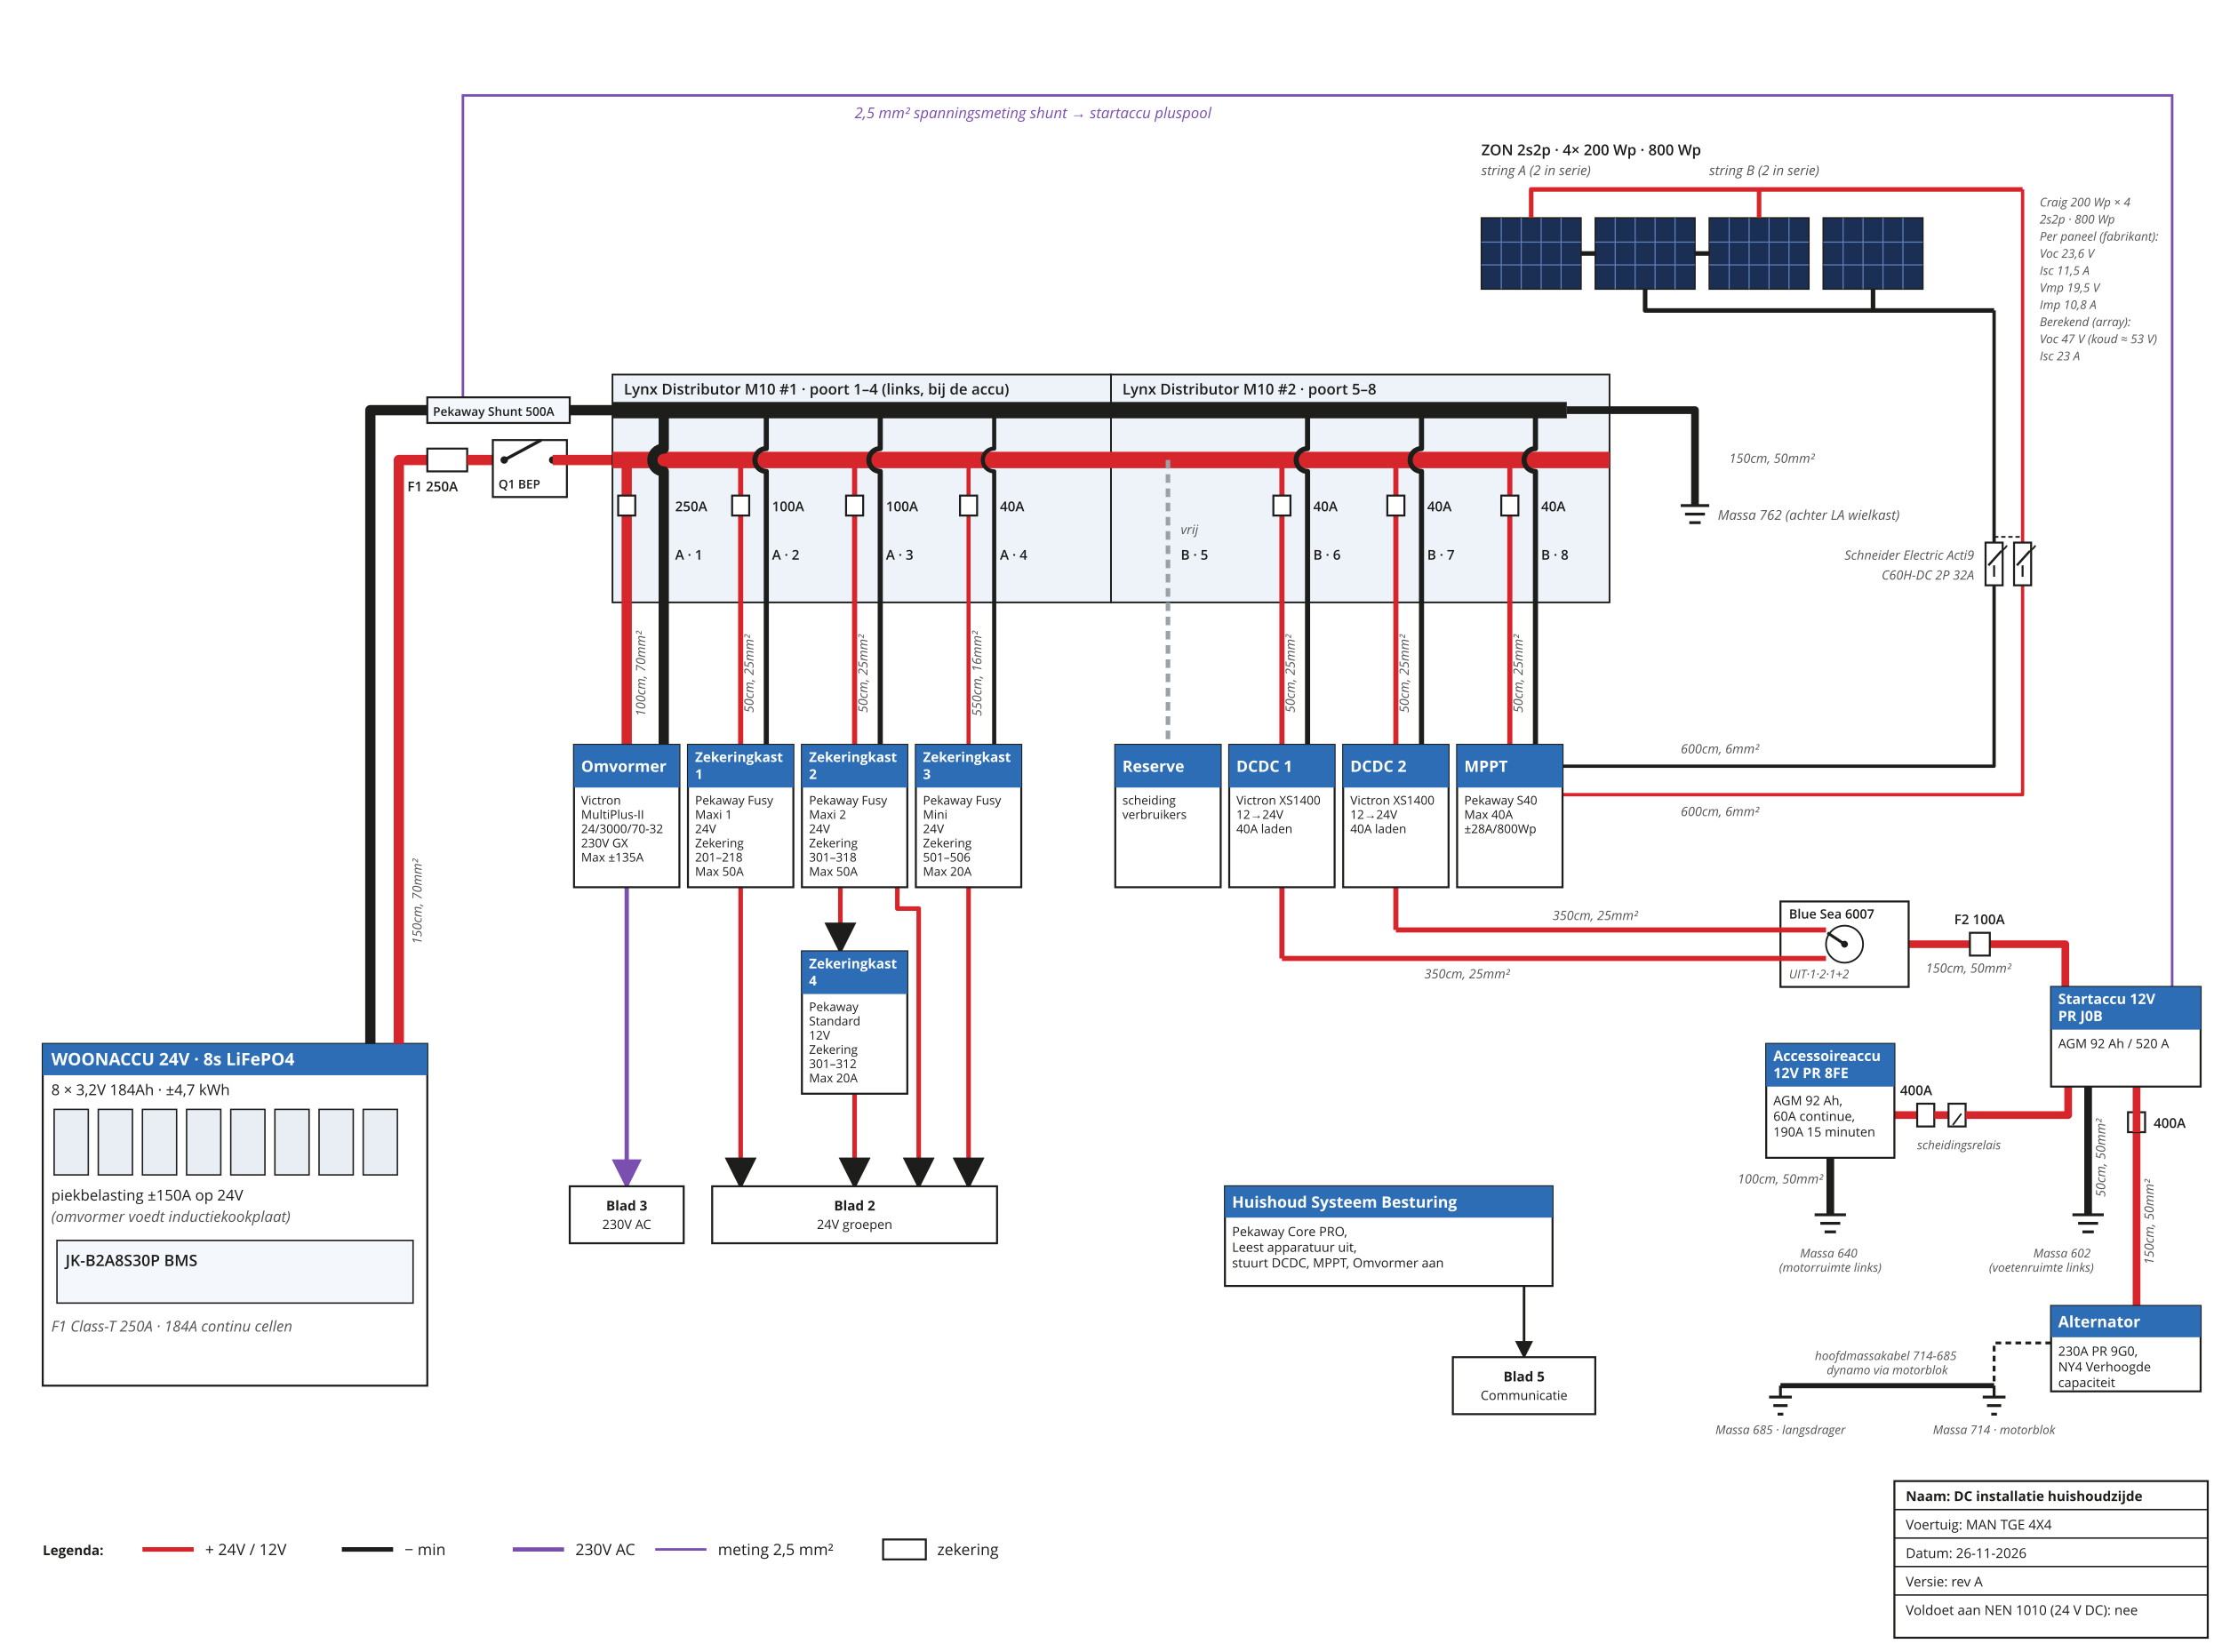
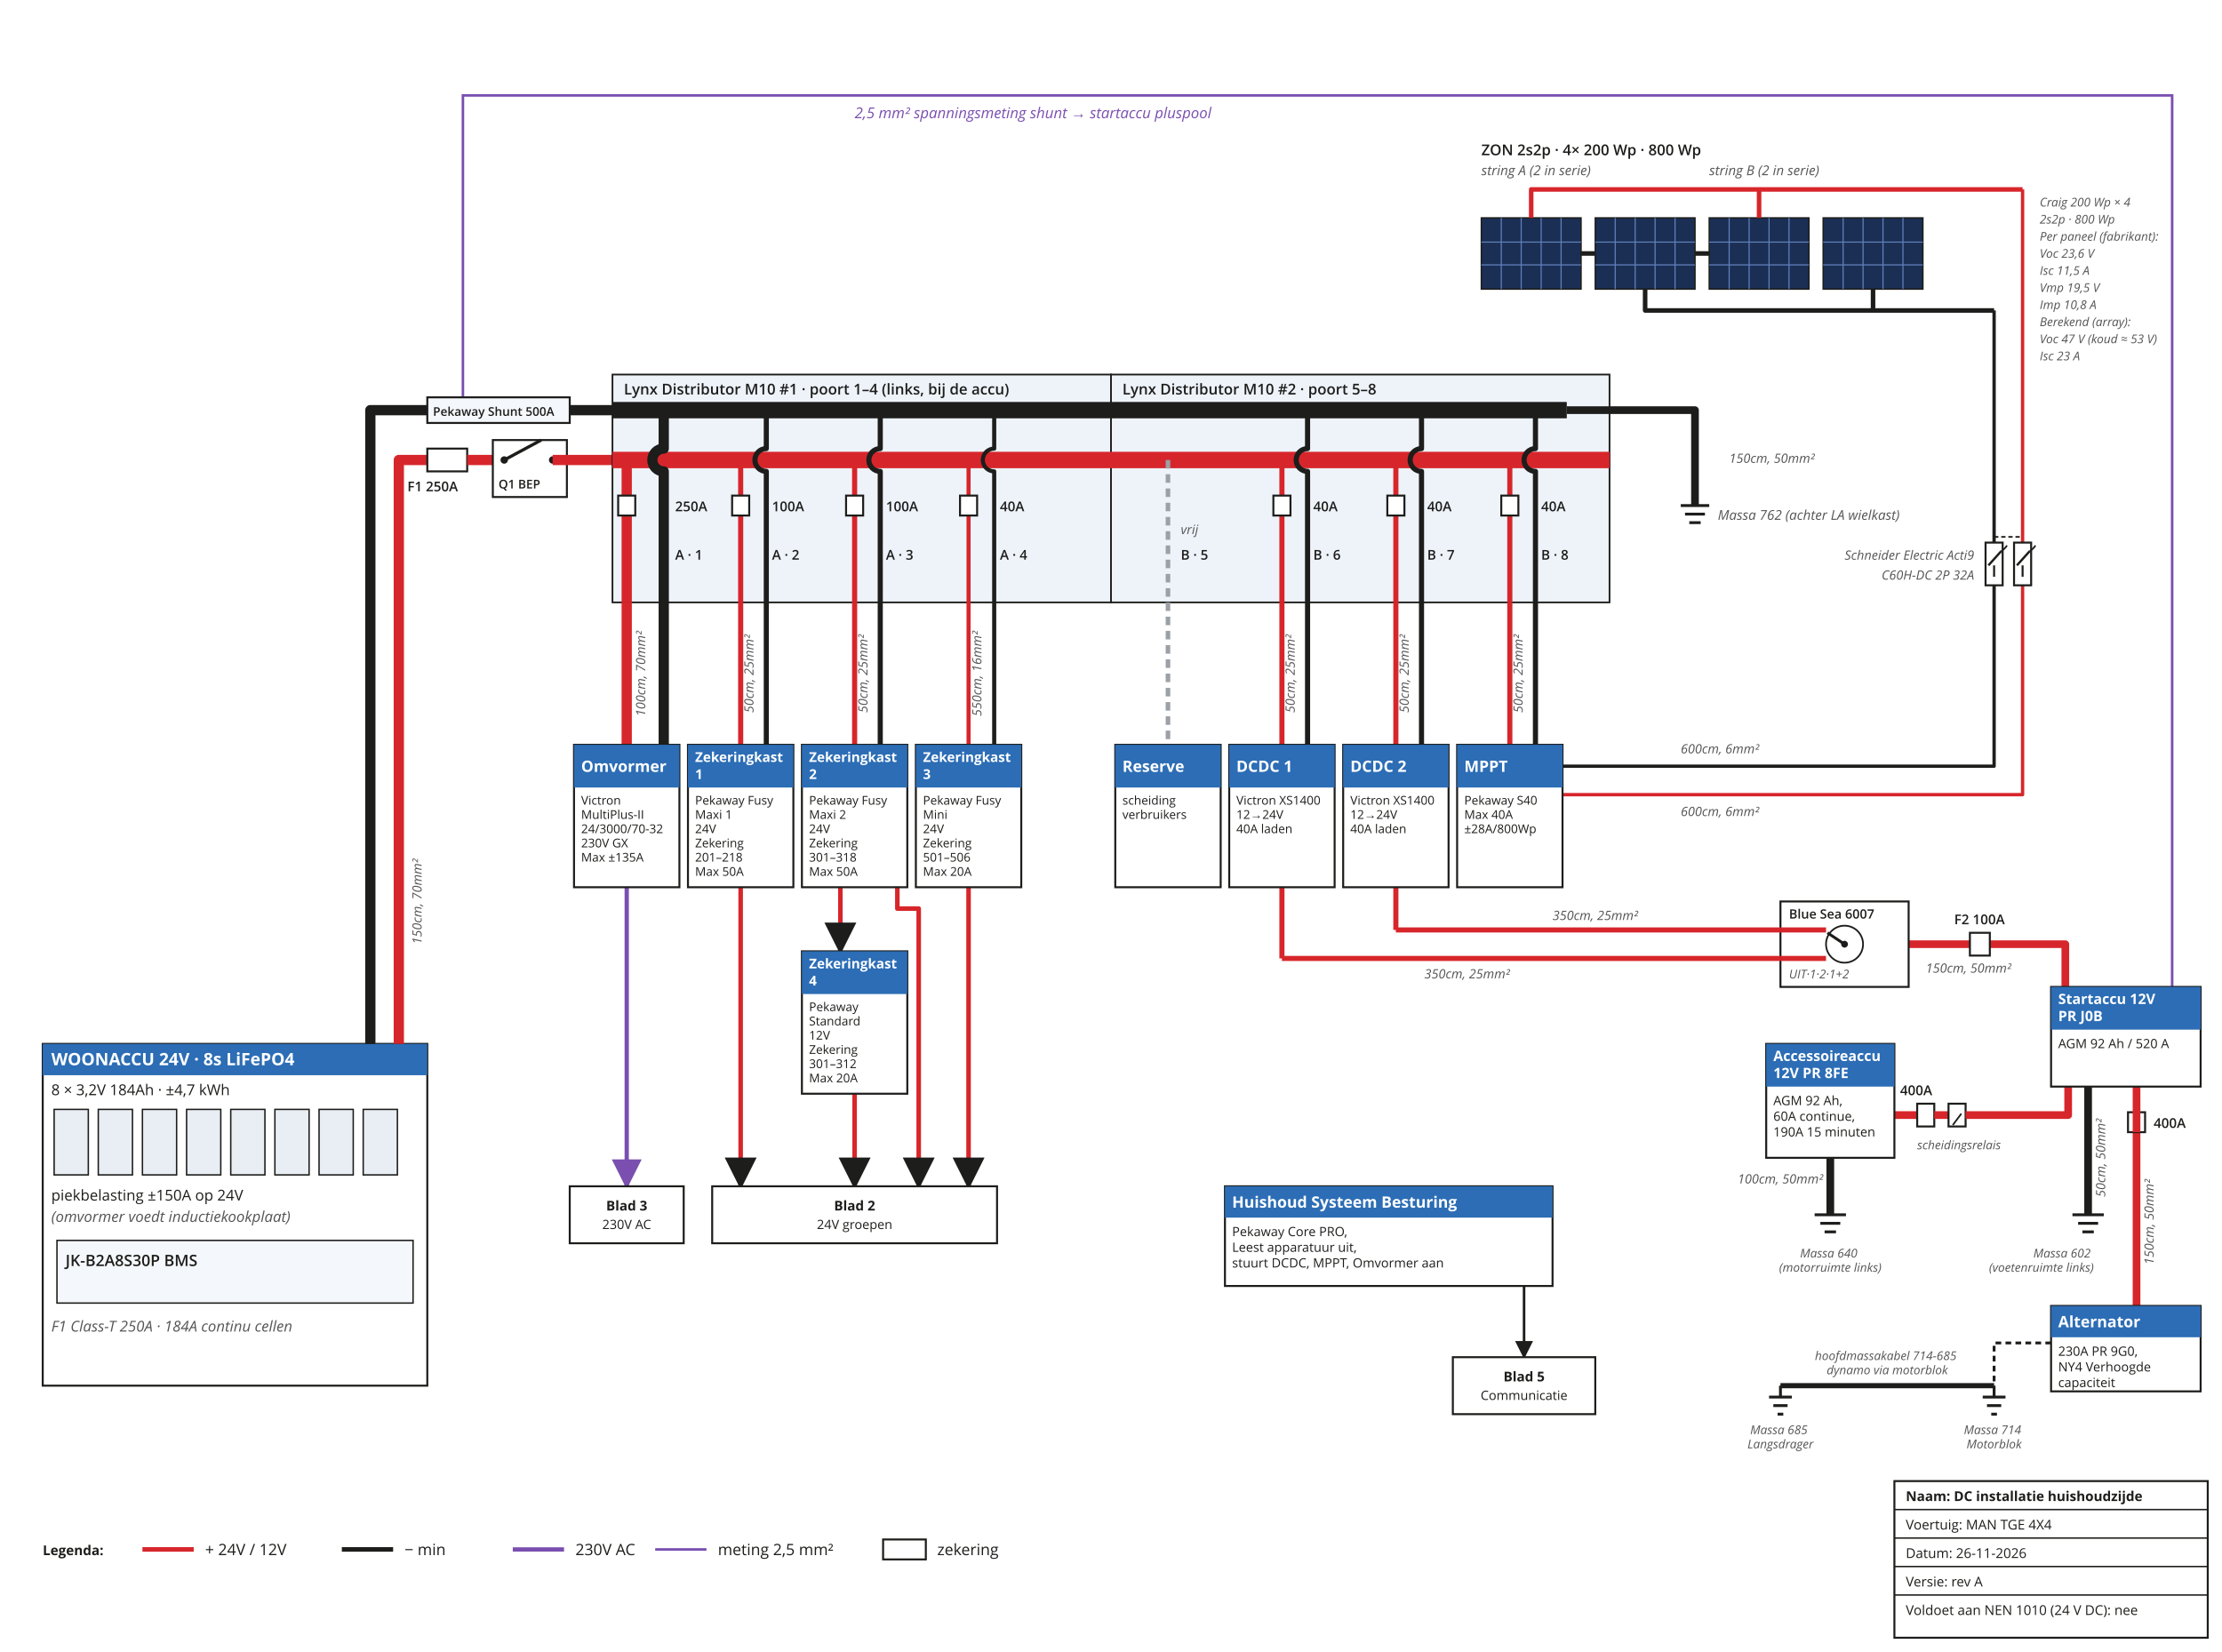
<svg xmlns="http://www.w3.org/2000/svg" viewBox="0 0 1560 1160" role="img" aria-label="Blad 1 energie en laden: woonaccu links onder, Lynx A en B midden met poorten 1 tot 8, zon 2s2p rechtsboven, 12V voertuigdelen rechts.">
  <rect width="100%" height="100%" fill="#fff" />
  <defs>
    <style>.p{stroke:#d7262b;stroke-width:3.2;fill:none;stroke-linejoin:round}
.n{stroke:#1d1d1b;stroke-width:3.2;fill:none;stroke-linejoin:round}
.ac{stroke:#7a4fb0;stroke-width:3;fill:none}
.box{fill:#fff;stroke:#1d1d1b;stroke-width:1.4}
.hd{fill:#2c6db5}
.ht{fill:#fff;font:700 12px 'Open Sans',Arial,sans-serif}
.bt{fill:#1d1d1b;font:400 11px 'Open Sans',Arial,sans-serif}
.lb{fill:#1d1d1b;font:600 11px 'Open Sans',Arial,sans-serif}
.cb{fill:#555;font:italic 400 10.5px 'Open Sans',Arial,sans-serif}
.fz{fill:#fff;stroke:#1d1d1b;stroke-width:1.4}
.fr{fill:#eef3fa;stroke:#1d1d1b;stroke-width:1.2}
.pv{fill:#1b2f55;stroke:#1d1d1b}
</style>
    <marker id="ar" viewBox="0 0 10 10" refX="9" refY="5" markerWidth="7" markerHeight="7" orient="auto-start-reverse">
      <path d="M0 0L10 5L0 10z" fill="#1d1d1b" />
    </marker>
    <marker id="arp" viewBox="0 0 10 10" refX="9" refY="5" markerWidth="7" markerHeight="7" orient="auto-start-reverse">
      <path d="M0 0L10 5L0 10z" fill="#7a4fb0" />
    </marker>
    <g id="pvp">
      <rect width="70" height="50" class="pv" />
      <path d="M0 17H70M0 33H70M14 0V50M28 0V50M42 0V50M56 0V50" stroke="#5f7fb8" stroke-width=".8" />
    </g>
  </defs>
  <g transform="translate(0,93)">
    <use href="#pvp" x="1040" y="60" />
    <use href="#pvp" x="1120" y="60" />
    <use href="#pvp" x="1200" y="60" />
    <use href="#pvp" x="1280" y="60" />
    <path d="M1110 85H1120" class="n" />
    <path d="M1190 85H1200" class="n" />
    <path d="M1075 60V40H1420" class="p" />
    <path d="M1155 110V125H1400" class="n" />
    <path d="M1235 60V40" class="p" />
    <path d="M1315 110V125" class="n" />
    <text x="1432" y="52" class="cb" style="font-size:8.5px">Craig 200 Wp × 4</text>
    <text x="1432" y="64" class="cb" style="font-size:8.5px">2s2p · 800 Wp</text>
    <text x="1432" y="76" class="cb" style="font-size:8.5px">Per paneel (fabrikant):</text>
    <text x="1432" y="88" class="cb" style="font-size:8.5px">Voc 23,6 V</text>
    <text x="1432" y="100" class="cb" style="font-size:8.5px">Isc 11,5 A</text>
    <text x="1432" y="112" class="cb" style="font-size:8.5px">Vmp 19,5 V</text>
    <text x="1432" y="124" class="cb" style="font-size:8.5px">Imp 10,8 A</text>
    <text x="1432" y="136" class="cb" style="font-size:8.5px">Berekend (array):</text>
    <text x="1432" y="148" class="cb" style="font-size:8.5px">Voc 47 V (koud ≈ 53 V)</text>
    <text x="1432" y="160" class="cb" style="font-size:8.5px">Isc 23 A</text>
    <text x="1040" y="30" class="cb" style="font-size:9.5px">string A (2 in serie)</text>
    <text x="1200" y="30" class="cb" style="font-size:9.5px">string B (2 in serie)</text>
    <text x="1040" y="16" class="lb" style="font-size:10.5px">ZON 2s2p · 4× 200 Wp · 800 Wp</text>
    <path d="M1420 40V465H1097" class="p" style="stroke-width:2.34" />
    <text x="1180" y="480" class="cb" style="font-size:9px">600cm, 6mm²</text>
    <path d="M1400 125V445H1097" class="n" style="stroke-width:2.34" />
    <text x="1180" y="436" class="cb" style="font-size:9px">600cm, 6mm²</text>
    <path d="M1400 284H1420" stroke="#1d1d1b" stroke-width="1.2" stroke-dasharray="3 2" />
    <rect x="1394" y="288" width="12" height="30" fill="#fff" stroke="#1d1d1b" stroke-width="1.4" />
    <path d="M1400 312V304" stroke="#1d1d1b" stroke-width="1.4" />
    <path d="M1396 304L1405 294" stroke="#1d1d1b" stroke-width="1.6" />
    <path d="M1405 294Q1408 292 1409 290" stroke="#1d1d1b" stroke-width="1.2" fill="none" />
    <rect x="1414" y="288" width="12" height="30" fill="#fff" stroke="#1d1d1b" stroke-width="1.4" />
    <path d="M1420 312V304" stroke="#1d1d1b" stroke-width="1.4" />
    <path d="M1416 304L1425 294" stroke="#1d1d1b" stroke-width="1.6" />
    <path d="M1425 294Q1428 292 1429 290" stroke="#1d1d1b" stroke-width="1.2" fill="none" />
    <path d="M1070 810V860" stroke="#1d1d1b" stroke-width="1.8" marker-end="url(#ar)" />
    <rect x="1020" y="860" width="100" height="40" class="box" />
    <text x="1070" y="877" text-anchor="middle" class="ht" style="font-size:9.5px;fill:#1d1d1b">Blad 5</text>
    <text x="1070" y="890" text-anchor="middle" class="bt" style="font-size:9px">Communicatie</text>
    <text x="1386" y="300" class="cb" style="font-size:9px" text-anchor="end">Schneider Electric Acti9</text>
    <text x="1386" y="314" class="cb" style="font-size:9px" text-anchor="end">C60H-DC 2P 32A</text>
    <path d="M325 187V-26H1525V600" stroke="#7a4fb0" stroke-width="1.8" fill="none" />
    <text x="600" y="-10" class="cb" style="fill:#7a4fb0">2,5 mm² spanningsmeting shunt → startaccu pluspool</text>
    <rect x="30" y="640" width="270" height="240" class="box" />
    <rect x="30" y="640" width="270" height="22" class="hd" />
    <text x="36" y="655" class="ht">WOONACCU 24V · 8s LiFePO4</text>
    <text x="36" y="676" class="bt" style="font-size:10.5px">8 × 3,2V 184Ah · ±4,7 kWh</text>
    <rect x="38" y="686" width="24" height="46" fill="#e9eef5" stroke="#1d1d1b" />
    <rect x="69" y="686" width="24" height="46" fill="#e9eef5" stroke="#1d1d1b" />
    <rect x="100" y="686" width="24" height="46" fill="#e9eef5" stroke="#1d1d1b" />
    <rect x="131" y="686" width="24" height="46" fill="#e9eef5" stroke="#1d1d1b" />
    <rect x="162" y="686" width="24" height="46" fill="#e9eef5" stroke="#1d1d1b" />
    <rect x="193" y="686" width="24" height="46" fill="#e9eef5" stroke="#1d1d1b" />
    <rect x="224" y="686" width="24" height="46" fill="#e9eef5" stroke="#1d1d1b" />
    <rect x="255" y="686" width="24" height="46" fill="#e9eef5" stroke="#1d1d1b" />
    <text x="36" y="750" class="bt" style="font-size:10.5px">piekbelasting ±150A op 24V</text>
    <text x="36" y="765" class="cb">(omvormer voedt inductiekookplaat)</text>
    <rect x="40" y="778" width="250" height="44" fill="#f4f7fb" stroke="#1d1d1b" />
    <text x="46" y="796" class="lb">JK-B2A8S30P BMS</text>
    <text x="36" y="842" class="cb">F1 Class-T 250A · 184A continu cellen</text>
    <path d="M260 640V195H300" class="n" style="stroke-width:7.2" />
    <path d="M280 640V230H300" class="p" style="stroke-width:7.2" />
    <text transform="translate(296,540) rotate(-90)" text-anchor="middle" class="cb" style="font-size:9px">150cm, 70mm²</text>
    <path d="M400 195H430" class="n" style="stroke-width:7.2" />
    <rect x="300" y="186" width="100" height="18" class="box" style="fill:#f4f7fb" />
    <text x="304" y="199" class="lb" style="font-size:8.5px">Pekaway Shunt 500A</text>
    <rect x="300" y="222" width="28" height="16" class="fz" />
    <text x="286" y="252" class="lb" style="font-size:9.5px">F1 250A</text>
    <path d="M328 230H346" class="p" style="stroke-width:7.2" />
    <rect x="346" y="216" width="52" height="40" fill="none" stroke="#1d1d1b" stroke-width="1.4" />
    <circle cx="354" cy="230" r="2.6" fill="#1d1d1b" />
    <circle cx="388" cy="230" r="2.6" fill="#1d1d1b" />
    <path d="M354 230L380 216" stroke="#1d1d1b" stroke-width="2.2" />
    <path d="M388 230H430" class="p" style="stroke-width:7.2" />
    <text x="350" y="250" class="lb" style="font-size:8.5px">Q1 BEP</text>
    <rect x="430" y="170" width="350" height="160" class="fr" />
    <text x="438" y="184" class="lb" style="font-size:10.5px">Lynx Distributor M10 #1 · poort 1–4 (links, bij de accu)</text>
    <rect x="780" y="170" width="350" height="160" class="fr" />
    <text x="788" y="184" class="lb" style="font-size:10.5px">Lynx Distributor M10 #2 · poort 5–8</text>
    <path d="M430 195H1100" class="n" style="stroke-width:11.5" />
    <path d="M430 230H1130" class="p" style="stroke-width:11.5" />
    <path d="M1100 195H1190V262" class="n" style="stroke-width:5.4" />
    <text x="1214" y="232" class="cb" style="font-size:9px">150cm, 50mm²</text>
    <path d="M1180 262H1200M1183 268H1197M1186 274H1194" stroke="#1d1d1b" stroke-width="2" />
    <text x="1206" y="272" class="cb" style="font-size:9.5px">Massa 762 (achter LA wielkast)</text>
    <path d="M466 430V238a8 8 0 0 1 0-16V195" class="n" style="stroke-width:7.2" />
    <path d="M538 430V238a8 8 0 0 1 0-16V195" class="n" style="stroke-width:3.6" />
    <path d="M618 430V238a8 8 0 0 1 0-16V195" class="n" style="stroke-width:3.6" />
    <path d="M698 430V238a8 8 0 0 1 0-16V195" class="n" style="stroke-width:2.88" />
    <path d="M918 430V238a8 8 0 0 1 0-16V195" class="n" style="stroke-width:3.6" />
    <path d="M998 430V238a8 8 0 0 1 0-16V195" class="n" style="stroke-width:3.6" />
    <path d="M1078 430V238a8 8 0 0 1 0-16V195" class="n" style="stroke-width:3.6" />
    <path d="M440 230V330" class="p" style="stroke-width:7.2" />
    <rect x="434" y="255" width="12" height="14" class="fz" />
    <text x="474" y="266" class="lb" style="font-size:9.5px">250A</text>
    <text x="474" y="300" class="lb" style="font-size:9.5px">A · 1</text>
    <path d="M440 330V430" class="p" style="stroke-width:7.2" />
    <path d="M520 230V330" class="p" style="stroke-width:3.6" />
    <rect x="514" y="255" width="12" height="14" class="fz" />
    <text x="542" y="266" class="lb" style="font-size:9.5px">100A</text>
    <text x="542" y="300" class="lb" style="font-size:9.5px">A · 2</text>
    <path d="M520 330V430" class="p" style="stroke-width:3.6" />
    <path d="M600 230V330" class="p" style="stroke-width:3.6" />
    <rect x="594" y="255" width="12" height="14" class="fz" />
    <text x="622" y="266" class="lb" style="font-size:9.5px">100A</text>
    <text x="622" y="300" class="lb" style="font-size:9.5px">A · 3</text>
    <path d="M600 330V430" class="p" style="stroke-width:3.6" />
    <path d="M680 230V330" class="p" style="stroke-width:2.88" />
    <rect x="674" y="255" width="12" height="14" class="fz" />
    <text x="702" y="266" class="lb" style="font-size:9.5px">40A</text>
    <text x="702" y="300" class="lb" style="font-size:9.5px">A · 4</text>
    <path d="M680 330V430" class="p" style="stroke-width:2.88" />
    <path d="M820 230V330" class="p" style="stroke:#9aa0a6;stroke-dasharray:6 4" />
    <text x="829" y="282" class="cb" style="font-size:9px">vrij</text>
    <text x="829" y="300" class="lb" style="font-size:9.5px">B · 5</text>
    <path d="M820 330V430" class="p" style="stroke:#9aa0a6;stroke-dasharray:6 4" />
    <path d="M900 230V330" class="p" style="stroke-width:3.6" />
    <rect x="894" y="255" width="12" height="14" class="fz" />
    <text x="922" y="266" class="lb" style="font-size:9.5px">40A</text>
    <text x="922" y="300" class="lb" style="font-size:9.5px">B · 6</text>
    <path d="M900 330V430" class="p" style="stroke-width:3.6" />
    <path d="M980 230V330" class="p" style="stroke-width:3.6" />
    <rect x="974" y="255" width="12" height="14" class="fz" />
    <text x="1002" y="266" class="lb" style="font-size:9.5px">40A</text>
    <text x="1002" y="300" class="lb" style="font-size:9.5px">B · 7</text>
    <path d="M980 330V430" class="p" style="stroke-width:3.6" />
    <path d="M1060 230V330" class="p" style="stroke-width:3.6" />
    <rect x="1054" y="255" width="12" height="14" class="fz" />
    <text x="1082" y="266" class="lb" style="font-size:9.5px">40A</text>
    <text x="1082" y="300" class="lb" style="font-size:9.5px">B · 8</text>
    <path d="M1060 330V430" class="p" style="stroke-width:3.6" />
    <path d="M440 530V740" class="ac" marker-end="url(#arp)" />
    <path d="M520 530V740" class="p" marker-end="url(#ar)" />
    <path d="M630 530V545H645V740" class="p" marker-end="url(#ar)" />
    <path d="M590 530V575" class="p" marker-end="url(#ar)" />
    <path d="M600 675V740" class="p" marker-end="url(#ar)" />
    <path d="M680 530V740" class="p" marker-end="url(#ar)" />
    <path d="M1450 600V570H1340" class="p" style="stroke-width:5.4" />
    <rect x="1383" y="562" width="14" height="16" class="fz" />
    <text x="1372" y="556" class="lb" style="font-size:9.5px">F2 100A</text>
    <text x="1352" y="590" class="cb" style="font-size:9px">150cm, 50mm²</text>
    <rect x="1250" y="540" width="90" height="60" class="box" />
    <circle cx="1295" cy="570" r="13" fill="#fff" stroke="#1d1d1b" stroke-width="1.2" />
    <circle cx="1295" cy="570" r="2.4" fill="#1d1d1b" />
    <path d="M1295 570L1283 562" stroke="#1d1d1b" stroke-width="2" />
    <text x="1256" y="552" class="lb" style="font-size:9px">Blue Sea 6007</text>
    <text x="1256" y="594" class="cb" style="font-size:8.5px">UIT·1·2·1+2</text>
    <path d="M1250 560H1282" class="p" style="stroke-width:3.6" />
    <path d="M1250 580H1282" class="p" style="stroke-width:3.6" />
    <path d="M980 560V530" class="p" style="stroke-width:3.6" />
    <path d="M980 560H1250" class="p" style="stroke-width:3.6" />
    <path d="M900 580V530" class="p" style="stroke-width:3.6" />
    <path d="M900 580H1250" class="p" style="stroke-width:3.6" />
    <text x="1090" y="553" class="cb" style="font-size:9px">350cm, 25mm²</text>
    <text x="1000" y="594" class="cb" style="font-size:9px">350cm, 25mm²</text>
    <path d="M1330 690H1346" class="p" style="stroke-width:5.4" />
    <rect x="1346" y="682" width="12" height="16" class="fz" />
    <text x="1334" y="676" class="lb" style="font-size:9.5px">400A</text>
    <path d="M1358 690H1368" class="p" style="stroke-width:5.4" />
    <rect x="1368" y="682" width="12" height="16" class="fz" />
    <path d="M1371 697L1377 689" stroke="#1d1d1b" stroke-width="1.2" />
    <text x="1346" y="714" class="cb" style="font-size:8.5px">scheidingsrelais</text>
    <path d="M1380 690H1452V670" class="p" style="stroke-width:5.4" />
    <path d="M1466 670V760" class="n" style="stroke-width:5.4" />
    <path d="M1455 760H1477M1459 766H1473M1462 772H1470" stroke="#1d1d1b" stroke-width="2" />
    <text x="1470" y="790" text-anchor="end" class="cb" style="font-size:8.5px">
      <tspan x="1470" dy="0">Massa 602</tspan>
      <tspan x="1470" dy="10">(voetenruimte links)</tspan>
    </text>
    <path d="M1440 850H1400V880" stroke="#1d1d1b" stroke-width="2" stroke-dasharray="4 3" fill="none" />
    <path d="M1400 880H1250" class="n" style="stroke-width:3.6" />
    <text x="1325" y="862" text-anchor="middle" class="cb" style="font-size:8.5px">
      <tspan x="1325" dy="0">hoofdmassakabel 714-685</tspan>
      <tspan x="1325" dy="10">dynamo via motorblok</tspan>
    </text>
    <path d="M1400 880V888M1392 888H1408M1395 894H1405M1398 900H1402" stroke="#1d1d1b" stroke-width="2" />
-     <text x="1400" y="914" text-anchor="middle" class="cb" style="font-size:8.5px">Massa 714 · motorblok</text>
+     <text x="1400" y="914" text-anchor="middle" class="cb" style="font-size:8.5px">
+       <tspan x="1400" dy="0">Massa 714</tspan>
+       <tspan x="1400" dy="10">Motorblok</tspan>
+     </text>
    <path d="M1250 880V888M1242 888H1258M1245 894H1255M1248 900H1252" stroke="#1d1d1b" stroke-width="2" />
-     <text x="1250" y="914" text-anchor="middle" class="cb" style="font-size:8.5px">Massa 685 · langsdrager</text>
+     <text x="1250" y="914" text-anchor="middle" class="cb" style="font-size:8.5px">
+       <tspan x="1250" dy="0">Massa 685</tspan>
+       <tspan x="1250" dy="10">Langsdrager</tspan>
+     </text>
    <path d="M1285 720V760" class="n" style="stroke-width:5.4" />
    <path d="M1274 760H1296M1278 766H1292M1281 772H1289" stroke="#1d1d1b" stroke-width="2" />
    <text x="1280" y="738" text-anchor="end" class="cb" style="font-size:9px">100cm, 50mm²</text>
    <text x="1285" y="790" text-anchor="middle" class="cb" style="font-size:8.5px">
      <tspan x="1285" dy="0">Massa 640</tspan>
      <tspan x="1285" dy="10">(motorruimte links)</tspan>
    </text>
    <path d="M1500 824V688" class="p" style="stroke-width:5.4" />
    <rect x="1494" y="688" width="12" height="14" class="fz" />
    <path d="M1500 702V670" class="p" style="stroke-width:5.4" />
    <text x="1512" y="699" class="lb" style="font-size:9.5px">400A</text>
    <text transform="translate(1478,720) rotate(-90)" text-anchor="middle" class="cb" style="font-size:9px">50cm, 50mm²</text>
    <text transform="translate(1512,765) rotate(-90)" text-anchor="middle" class="cb" style="font-size:9px">150cm, 50mm²</text>
    <g transform="translate(30,987)">
      <text x="0" y="12" class="bt" style="font-size:9.5px;font-weight:700;fill:#1d1d1b">Legenda:</text>
      <g transform="translate(70,0)">
        <path d="M0 8H36" class="p" />
        <text x="44" y="12" class="bt">+ 24V / 12V</text>
        <path d="M140 8H176" class="n" />
        <text x="184" y="12" class="bt">− min</text>
        <path d="M260 8H296" class="ac" />
        <text x="304" y="12" class="bt">230V AC</text>
        <path d="M360 8H396" stroke="#7a4fb0" stroke-width="1.8" />
        <text x="404" y="12" class="bt">meting 2,5 mm²</text>
        <rect x="520" y="1" width="30" height="14" class="fz" />
        <text x="558" y="12" class="bt">zekering</text>
      </g>
    </g>
    <rect x="403" y="430" width="74" height="100" class="box" />
    <rect x="403" y="430" width="74" height="30" class="hd" />
    <text x="408" y="449" class="ht" style="font-size:11px">Omvormer</text>
    <text x="408" y="472" class="bt" style="font-size:8.5px">Victron</text>
    <text x="408" y="482" class="bt" style="font-size:8.5px">MultiPlus-II</text>
    <text x="408" y="492" class="bt" style="font-size:8.5px">24/3000/70-32</text>
    <text x="408" y="502" class="bt" style="font-size:8.5px">230V GX</text>
    <text x="408" y="512" class="bt" style="font-size:8.5px">Max ±135A</text>
    <rect x="483" y="430" width="74" height="100" class="box" />
    <rect x="483" y="430" width="74" height="30" class="hd" />
    <text x="488" y="442" class="ht" style="font-size:9.5px">Zekeringkast</text>
    <text x="488" y="454" class="ht" style="font-size:9.5px">1</text>
    <text x="488" y="472" class="bt" style="font-size:8.5px">Pekaway Fusy</text>
    <text x="488" y="482" class="bt" style="font-size:8.5px">Maxi 1</text>
    <text x="488" y="492" class="bt" style="font-size:8.5px">24V</text>
    <text x="488" y="502" class="bt" style="font-size:8.5px">Zekering</text>
    <text x="488" y="512" class="bt" style="font-size:8.5px">201–218</text>
    <text x="488" y="522" class="bt" style="font-size:8.5px">Max 50A</text>
    <rect x="563" y="430" width="74" height="100" class="box" />
    <rect x="563" y="430" width="74" height="30" class="hd" />
    <text x="568" y="442" class="ht" style="font-size:9.5px">Zekeringkast</text>
    <text x="568" y="454" class="ht" style="font-size:9.5px">2</text>
    <text x="568" y="472" class="bt" style="font-size:8.5px">Pekaway Fusy</text>
    <text x="568" y="482" class="bt" style="font-size:8.5px">Maxi 2</text>
    <text x="568" y="492" class="bt" style="font-size:8.5px">24V</text>
    <text x="568" y="502" class="bt" style="font-size:8.5px">Zekering</text>
    <text x="568" y="512" class="bt" style="font-size:8.5px">301–318</text>
    <text x="568" y="522" class="bt" style="font-size:8.5px">Max 50A</text>
    <rect x="563" y="575" width="74" height="100" class="box" />
    <rect x="563" y="575" width="74" height="30" class="hd" />
    <text x="568" y="587" class="ht" style="font-size:9.5px">Zekeringkast</text>
    <text x="568" y="599" class="ht" style="font-size:9.5px">4</text>
    <text x="568" y="617" class="bt" style="font-size:8.5px">Pekaway</text>
    <text x="568" y="627" class="bt" style="font-size:8.5px">Standard</text>
    <text x="568" y="637" class="bt" style="font-size:8.5px">12V</text>
    <text x="568" y="647" class="bt" style="font-size:8.5px">Zekering</text>
    <text x="568" y="657" class="bt" style="font-size:8.5px">301–312</text>
    <text x="568" y="667" class="bt" style="font-size:8.5px">Max 20A</text>
    <rect x="643" y="430" width="74" height="100" class="box" />
    <rect x="643" y="430" width="74" height="30" class="hd" />
    <text x="648" y="442" class="ht" style="font-size:9.5px">Zekeringkast</text>
    <text x="648" y="454" class="ht" style="font-size:9.5px">3</text>
    <text x="648" y="472" class="bt" style="font-size:8.5px">Pekaway Fusy</text>
    <text x="648" y="482" class="bt" style="font-size:8.5px">Mini</text>
    <text x="648" y="492" class="bt" style="font-size:8.5px">24V</text>
    <text x="648" y="502" class="bt" style="font-size:8.5px">Zekering</text>
    <text x="648" y="512" class="bt" style="font-size:8.5px">501–506</text>
    <text x="648" y="522" class="bt" style="font-size:8.5px">Max 20A</text>
    <rect x="783" y="430" width="74" height="100" class="box" />
    <rect x="783" y="430" width="74" height="30" class="hd" />
    <text x="788" y="449" class="ht" style="font-size:11px">Reserve</text>
    <text x="788" y="472" class="bt" style="font-size:8.5px">scheiding</text>
    <text x="788" y="482" class="bt" style="font-size:8.5px">verbruikers</text>
    <rect x="863" y="430" width="74" height="100" class="box" />
    <rect x="863" y="430" width="74" height="30" class="hd" />
    <text x="868" y="449" class="ht" style="font-size:11px">DCDC 1</text>
    <text x="868" y="472" class="bt" style="font-size:8.5px">Victron XS1400</text>
    <text x="868" y="482" class="bt" style="font-size:8.5px">12→24V</text>
    <text x="868" y="492" class="bt" style="font-size:8.5px">40A laden</text>
    <rect x="943" y="430" width="74" height="100" class="box" />
    <rect x="943" y="430" width="74" height="30" class="hd" />
    <text x="948" y="449" class="ht" style="font-size:11px">DCDC 2</text>
    <text x="948" y="472" class="bt" style="font-size:8.5px">Victron XS1400</text>
    <text x="948" y="482" class="bt" style="font-size:8.5px">12→24V</text>
    <text x="948" y="492" class="bt" style="font-size:8.5px">40A laden</text>
    <rect x="1023" y="430" width="74" height="100" class="box" />
    <rect x="1023" y="430" width="74" height="30" class="hd" />
    <text x="1028" y="449" class="ht" style="font-size:11px">MPPT</text>
    <text x="1028" y="472" class="bt" style="font-size:8.5px">Pekaway S40</text>
    <text x="1028" y="482" class="bt" style="font-size:8.5px">Max 40A</text>
    <text x="1028" y="492" class="bt" style="font-size:8.5px">±28A/800Wp</text>
    <text transform="translate(453,380) rotate(-90)" text-anchor="middle" class="cb" style="font-size:9px">100cm, 70mm²</text>
    <text transform="translate(529,380) rotate(-90)" text-anchor="middle" class="cb" style="font-size:9px">50cm, 25mm²</text>
    <text transform="translate(609,380) rotate(-90)" text-anchor="middle" class="cb" style="font-size:9px">50cm, 25mm²</text>
    <text transform="translate(689,380) rotate(-90)" text-anchor="middle" class="cb" style="font-size:9px">550cm, 16mm²</text>
    <text transform="translate(909,380) rotate(-90)" text-anchor="middle" class="cb" style="font-size:9px">50cm, 25mm²</text>
    <text transform="translate(989,380) rotate(-90)" text-anchor="middle" class="cb" style="font-size:9px">50cm, 25mm²</text>
    <text transform="translate(1069,380) rotate(-90)" text-anchor="middle" class="cb" style="font-size:9px">50cm, 25mm²</text>
    <rect x="400" y="740" width="80" height="40" class="box" />
    <text x="440" y="757" text-anchor="middle" class="ht" style="font-size:9.5px;fill:#1d1d1b">Blad 3</text>
    <text x="440" y="770" text-anchor="middle" class="bt" style="font-size:9px">230V AC</text>
    <rect x="500" y="740" width="200" height="40" class="box" />
    <text x="600" y="757" text-anchor="middle" class="ht" style="font-size:9.5px;fill:#1d1d1b">Blad 2</text>
    <text x="600" y="770" text-anchor="middle" class="bt" style="font-size:9px">24V groepen</text>
    <rect x="1440" y="600" width="105" height="70" class="box" />
    <rect x="1440" y="600" width="105" height="30" class="hd" />
    <text x="1445" y="612" class="ht" style="font-size:10px">Startaccu 12V</text>
    <text x="1445" y="624" class="ht" style="font-size:10px">PR J0B</text>
    <text x="1445" y="643" class="bt" style="font-size:9px">AGM 92 Ah / 520 A</text>
    <rect x="1240" y="640" width="90" height="80" class="box" />
    <rect x="1240" y="640" width="90" height="30" class="hd" />
    <text x="1245" y="652" class="ht" style="font-size:10px">Accessoireaccu</text>
    <text x="1245" y="664" class="ht" style="font-size:10px">12V PR 8FE</text>
    <text x="1245" y="683" class="bt" style="font-size:9px">AGM 92 Ah,</text>
    <text x="1245" y="694" class="bt" style="font-size:9px">60A continue,</text>
    <text x="1245" y="705" class="bt" style="font-size:9px">190A 15 minuten</text>
    <rect x="1440" y="824" width="105" height="60" class="box" />
    <rect x="1440" y="824" width="105" height="22" class="hd" />
    <text x="1445" y="839" class="ht" style="font-size:11px">Alternator</text>
    <text x="1445" y="859" class="bt" style="font-size:9px">230A PR 9G0,</text>
    <text x="1445" y="870" class="bt" style="font-size:9px">NY4 Verhoogde</text>
    <text x="1445" y="881" class="bt" style="font-size:9px">capaciteit</text>
    <rect x="860" y="740" width="230" height="70" class="box" />
    <rect x="860" y="740" width="230" height="22" class="hd" />
    <text x="865" y="755" class="ht" style="font-size:11px">Huishoud Systeem Besturing</text>
    <text x="865" y="775" class="bt" style="font-size:9px">Pekaway Core PRO,</text>
    <text x="865" y="786" class="bt" style="font-size:9px">Leest apparatuur uit,</text>
    <text x="865" y="797" class="bt" style="font-size:9px">stuurt DCDC, MPPT, Omvormer aan</text>
  </g>
  <g font-family="Open Sans,Arial,sans-serif">
    <rect x="1330" y="1040" width="220" height="110" fill="#fff" stroke="#1d1d1b" stroke-width="1.4" />
    <path d="M1330 1060H1550M1330 1080H1550M1330 1100H1550M1330 1120H1550" stroke="#1d1d1b" stroke-width="1" />
    <text x="1338" y="1054" font-size="9.5" font-weight="700" fill="#1d1d1b">Naam: DC installatie huishoudzijde</text>
    <text x="1338" y="1074" font-size="9.5" fill="#1d1d1b">Voertuig: MAN TGE 4X4</text>
    <text x="1338" y="1094" font-size="9.5" fill="#1d1d1b">Datum: 26-11-2026</text>
    <text x="1338" y="1114" font-size="9.5" fill="#1d1d1b">Versie: rev A</text>
    <text x="1338" y="1134" font-size="9.5" fill="#1d1d1b">Voldoet aan NEN 1010 (24 V DC): nee</text>
  </g>
</svg>
